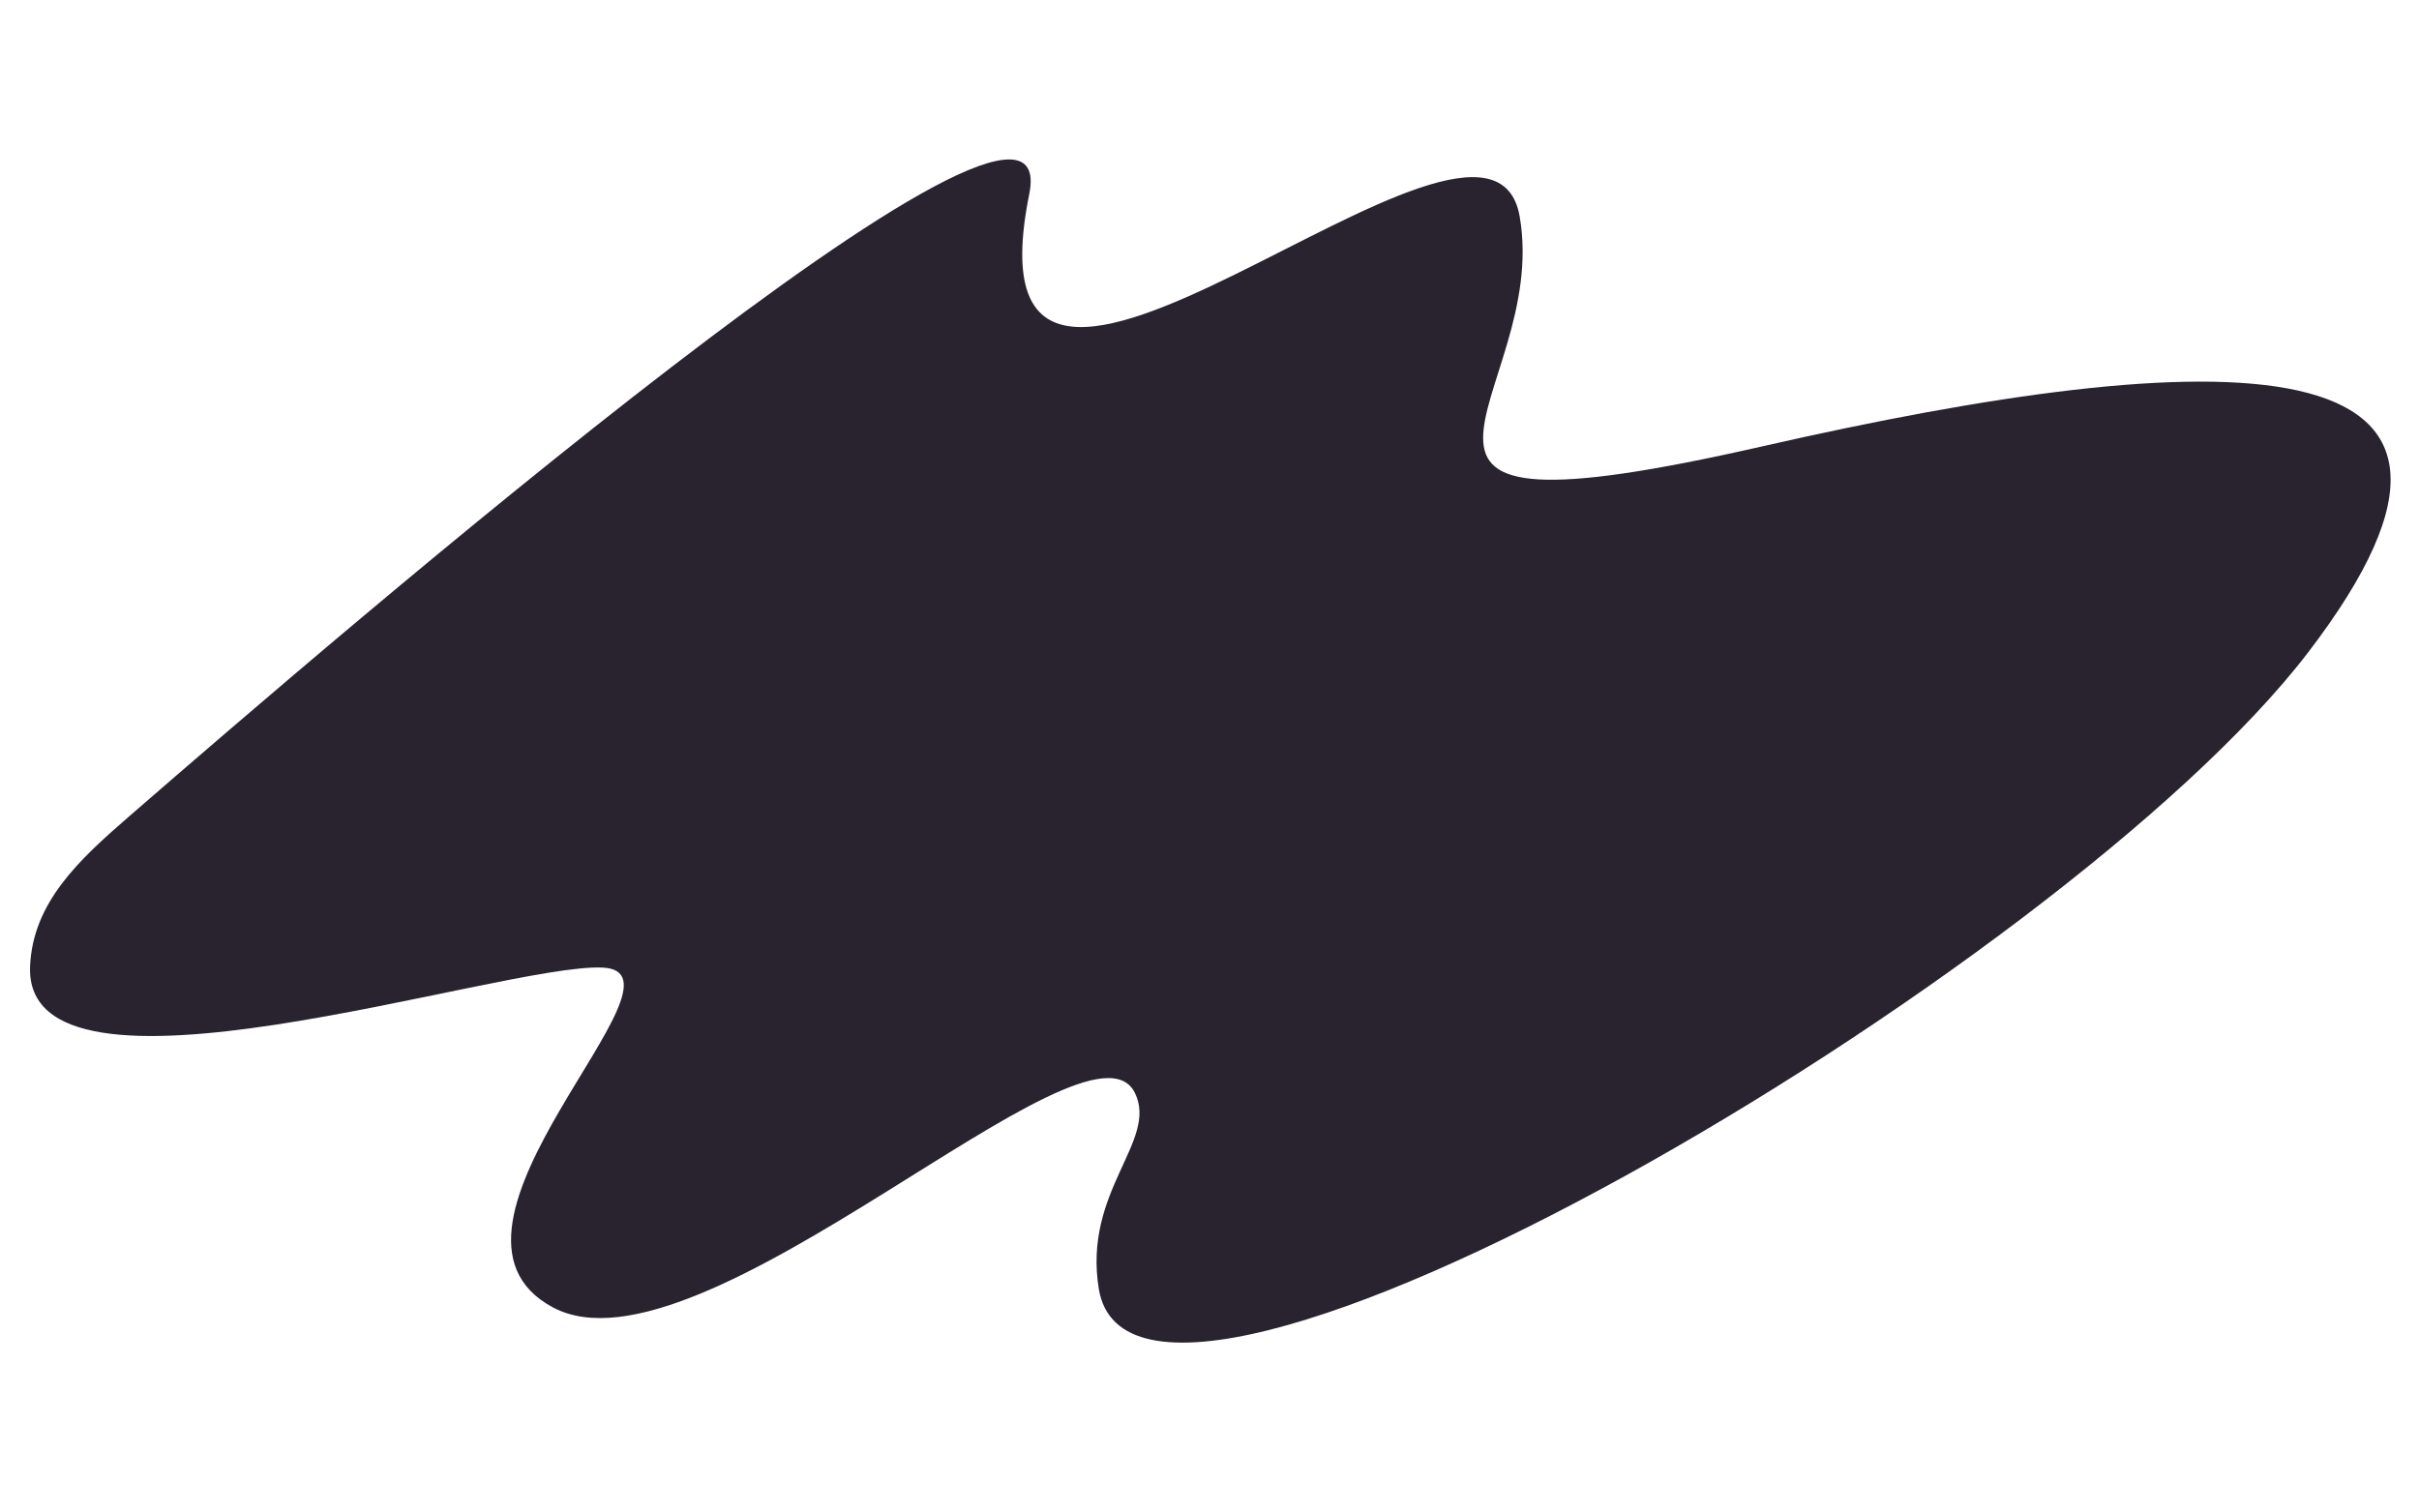
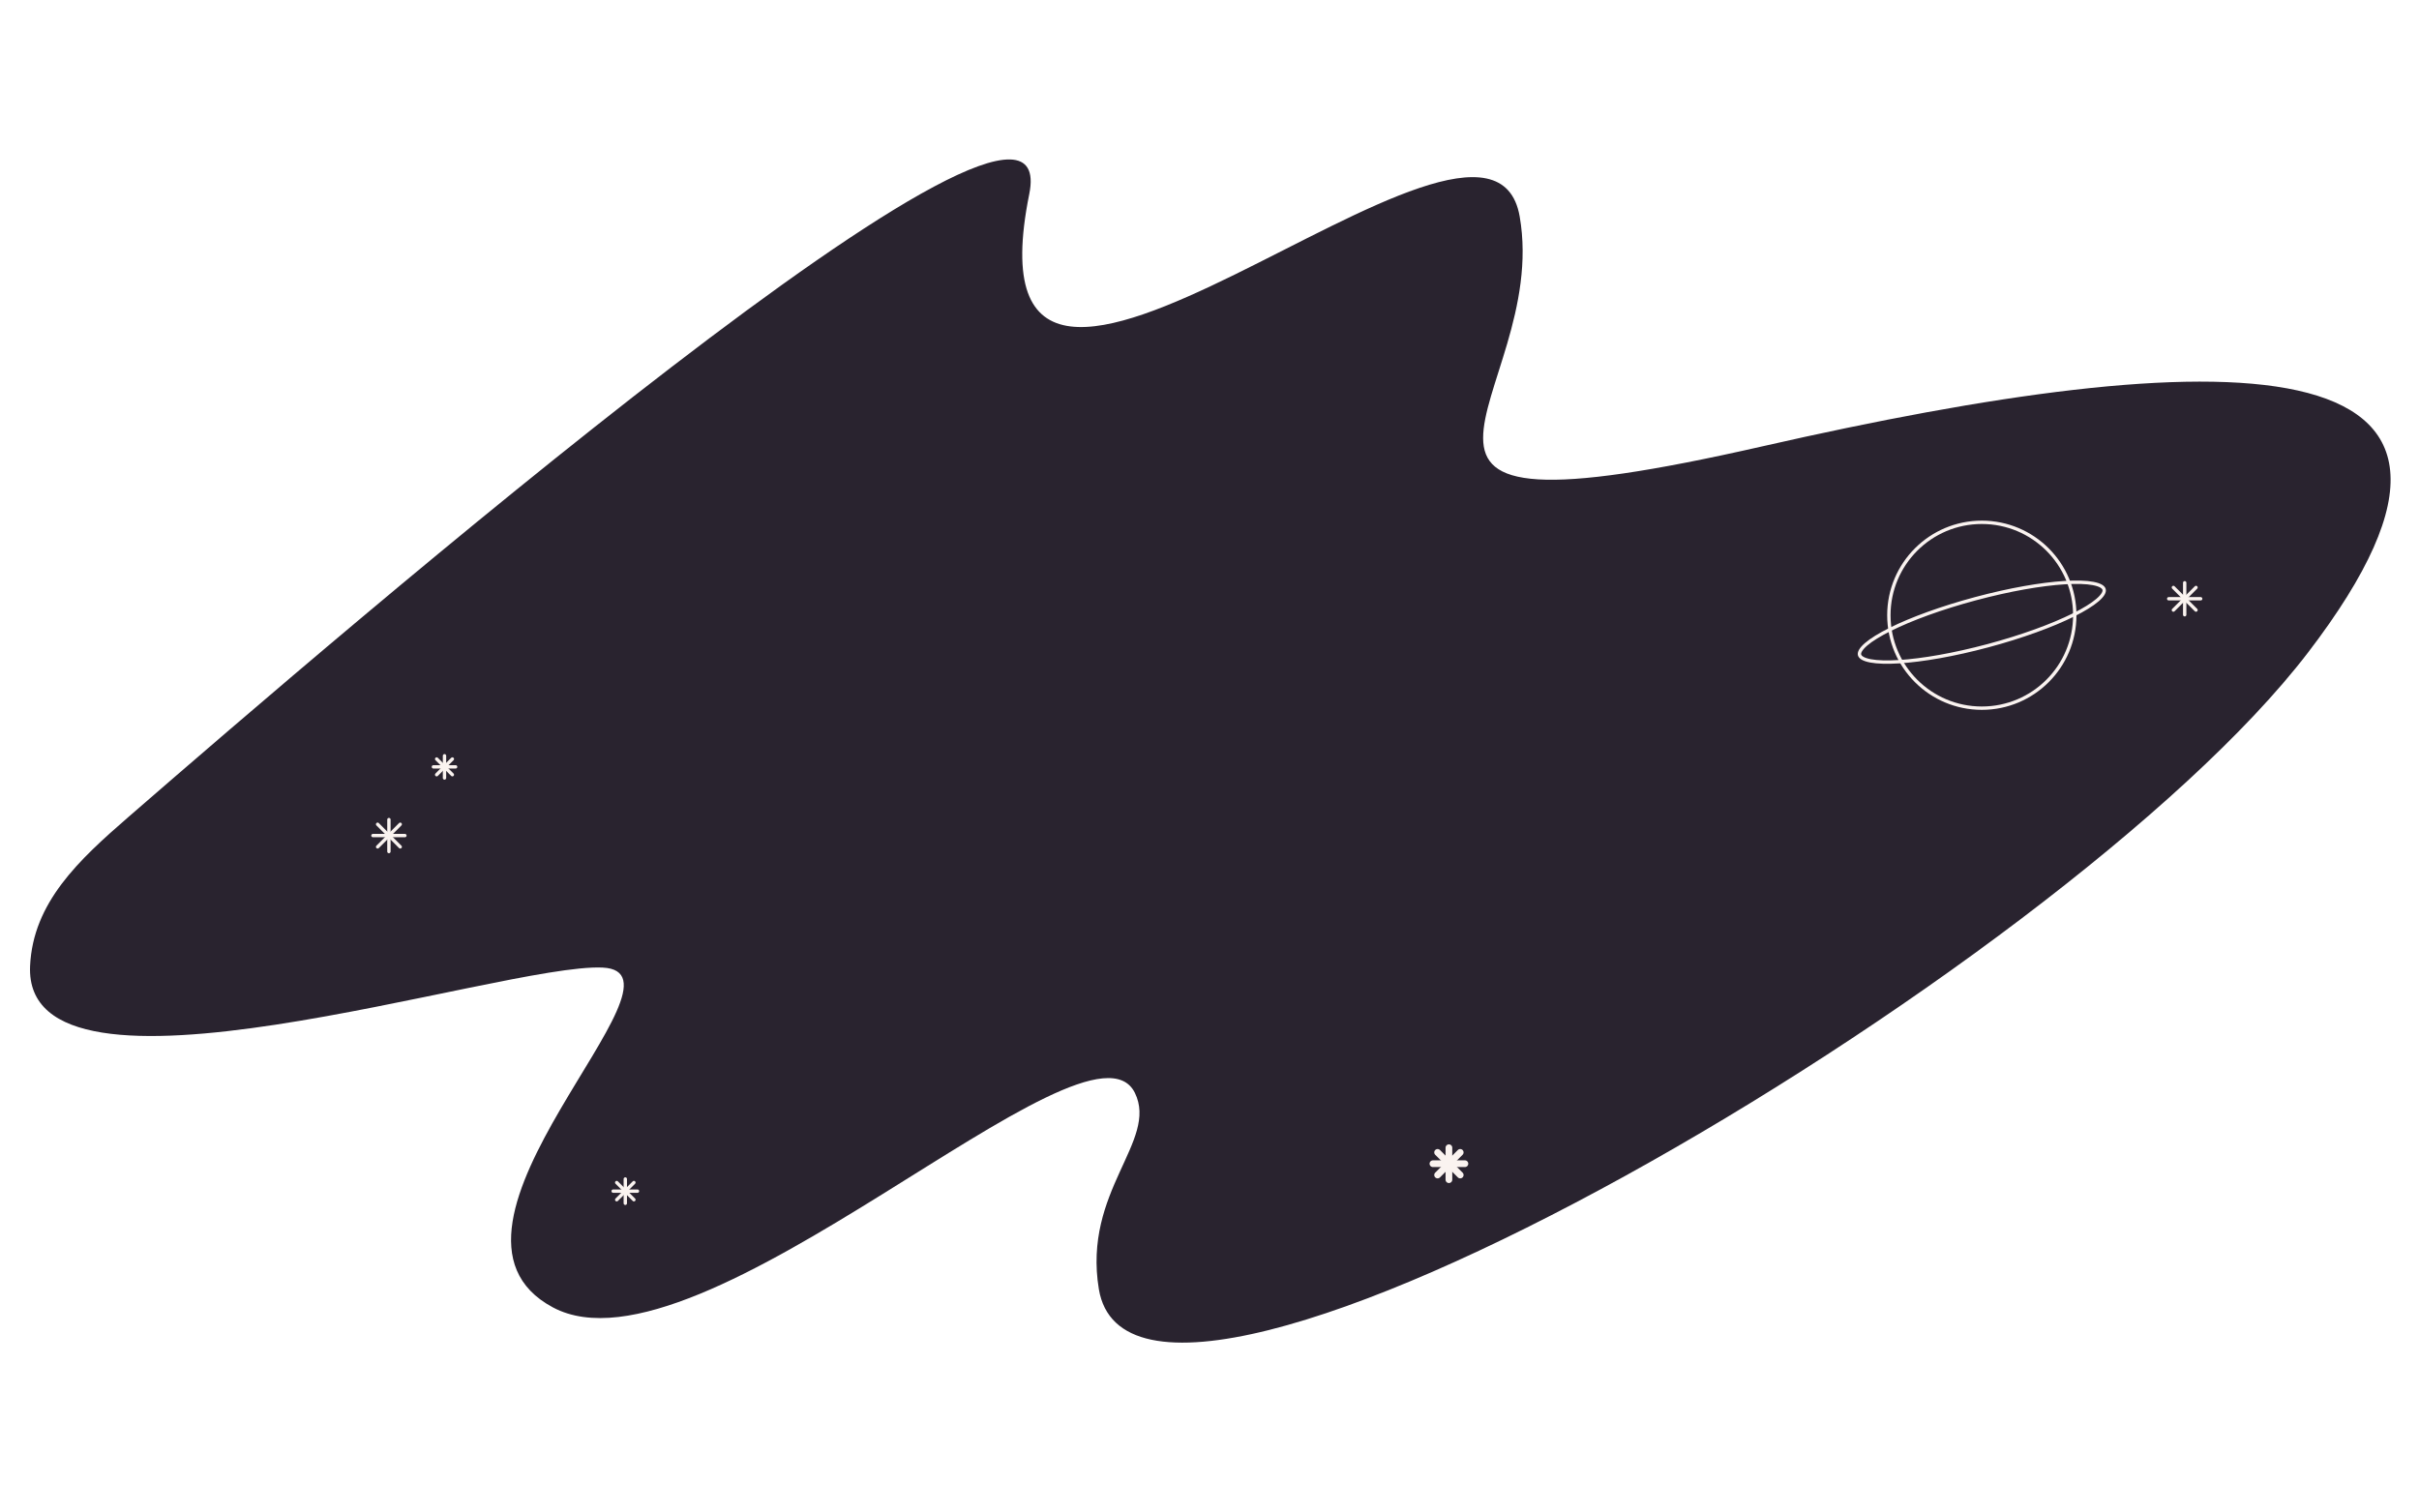
<svg xmlns="http://www.w3.org/2000/svg" width="1440" height="900" viewBox="0 0 1440 900" fill="none">
  <path d="M612.712 115.522C635.255 3.868 201.614 377.804 76.515 486.397C46.886 512.116 19.649 537.382 17.913 575.12C13.555 669.857 298.765 573.365 358.691 576.122C418.616 578.878 241.255 731.553 329.174 778.477C417.094 825.401 648.148 594.707 675.596 650.761C689.637 679.437 644.444 709.092 654.128 767.567C676.391 901.996 1227.58 579.65 1373.85 388.652C1520.12 197.655 1319.4 204.244 1049.5 265.679C779.605 327.114 923.391 237.012 904.657 128.95C885.923 20.887 568.719 333.418 612.712 115.522Z" fill="#29232F" />
+   <path d="M1300.52 347V366.042" stroke="#FAF3F0" stroke-width="2" stroke-linecap="round" stroke-linejoin="bevel" />
+   <path d="M1310.04 356.521L1291 356.521" stroke="#FAF3F0" stroke-width="2" stroke-linecap="round" stroke-linejoin="bevel" />
+   <path d="M1307.25 363.253L1293.79 349.789" stroke="#FAF3F0" stroke-width="2" stroke-linecap="round" stroke-linejoin="bevel" />
+   <path d="M1293.79 363.253L1307.25 349.789" stroke="#FAF3F0" stroke-width="2" stroke-linecap="round" stroke-linejoin="bevel" />
+   <circle cx="1179.75" cy="366.333" r="55.333" stroke="#FAF3F0" stroke-width="2" />
+   <path d="M1252.53 350.958C1252.72 351.644 1252.59 352.51 1251.95 353.61C1251.3 354.712 1250.2 355.955 1248.61 357.312C1245.45 360.022 1240.57 363.037 1234.29 366.163C1221.74 372.406 1203.82 378.998 1183.5 384.443C1163.18 389.888 1144.36 393.14 1130.38 394.005C1123.37 394.439 1117.64 394.27 1113.54 393.504C1111.49 393.12 1109.92 392.597 1108.81 391.964C1107.7 391.332 1107.16 390.647 1106.97 389.962C1106.79 389.276 1106.92 388.41 1107.56 387.311C1108.2 386.208 1109.31 384.965 1110.89 383.608C1114.05 380.898 1118.94 377.883 1125.22 374.758C1137.76 368.514 1155.69 361.922 1176.01 356.477C1196.33 351.032 1215.14 347.781 1229.13 346.915C1236.13 346.482 1241.87 346.65 1245.96 347.417C1248.01 347.8 1249.59 348.324 1250.7 348.957C1251.8 349.588 1252.35 350.273 1252.53 350.958Z" stroke="#FAF3F0" stroke-width="2" />
+   <path d="M862.52 683.383V702.421" stroke="#FAF3F0" stroke-width="4" stroke-linecap="round" stroke-linejoin="bevel" />
+   <path d="M872.038 692.902L853 692.902" stroke="#FAF3F0" stroke-width="4" stroke-linecap="round" stroke-linejoin="bevel" />
+   <path d="M869.25 699.633L855.788 686.171" stroke="#FAF3F0" stroke-width="4" stroke-linecap="round" stroke-linejoin="bevel" />
+   <path d="M855.788 699.633L869.25 686.171" stroke="#FAF3F0" stroke-width="4" stroke-linecap="round" stroke-linejoin="bevel" />
+   <path d="M231.52 488V507.038" stroke="#FAF3F0" stroke-width="2" stroke-linecap="round" stroke-linejoin="bevel" />
+   <path d="M241.038 497.519L222 497.519" stroke="#FAF3F0" stroke-width="2" stroke-linecap="round" stroke-linejoin="bevel" />
+   <path d="M238.25 504.25L224.788 490.788" stroke="#FAF3F0" stroke-width="2" stroke-linecap="round" stroke-linejoin="bevel" />
+   <path d="M224.788 504.25L238.25 490.788" stroke="#FAF3F0" stroke-width="2" stroke-linecap="round" stroke-linejoin="bevel" />
+   <path d="M264.61 450V463.221" stroke="#FAF3F0" stroke-width="2" stroke-linecap="round" stroke-linejoin="bevel" />
+   <path d="M271.221 456.61L258 456.61" stroke="#FAF3F0" stroke-width="2" stroke-linecap="round" stroke-linejoin="bevel" />
+   <path d="M269.284 461.284L259.936 451.936" stroke="#FAF3F0" stroke-width="2" stroke-linecap="round" stroke-linejoin="bevel" />
+   <path d="M259.936 461.284L269.284 451.936" stroke="#FAF3F0" stroke-width="2" stroke-linecap="round" stroke-linejoin="bevel" />
+   <path d="M372.236 702V716.472" stroke="#FAF3F0" stroke-width="2" stroke-linecap="round" stroke-linejoin="bevel" />
+   <path d="M379.472 709.236L365 709.236" stroke="#FAF3F0" stroke-width="2" stroke-linecap="round" stroke-linejoin="bevel" />
+   <path d="M377.353 714.353L367.119 704.119" stroke="#FAF3F0" stroke-width="2" stroke-linecap="round" stroke-linejoin="bevel" />
+   <path d="M367.119 714.353L377.352 704.119" stroke="#FAF3F0" stroke-width="2" stroke-linecap="round" stroke-linejoin="bevel" />
</svg>
